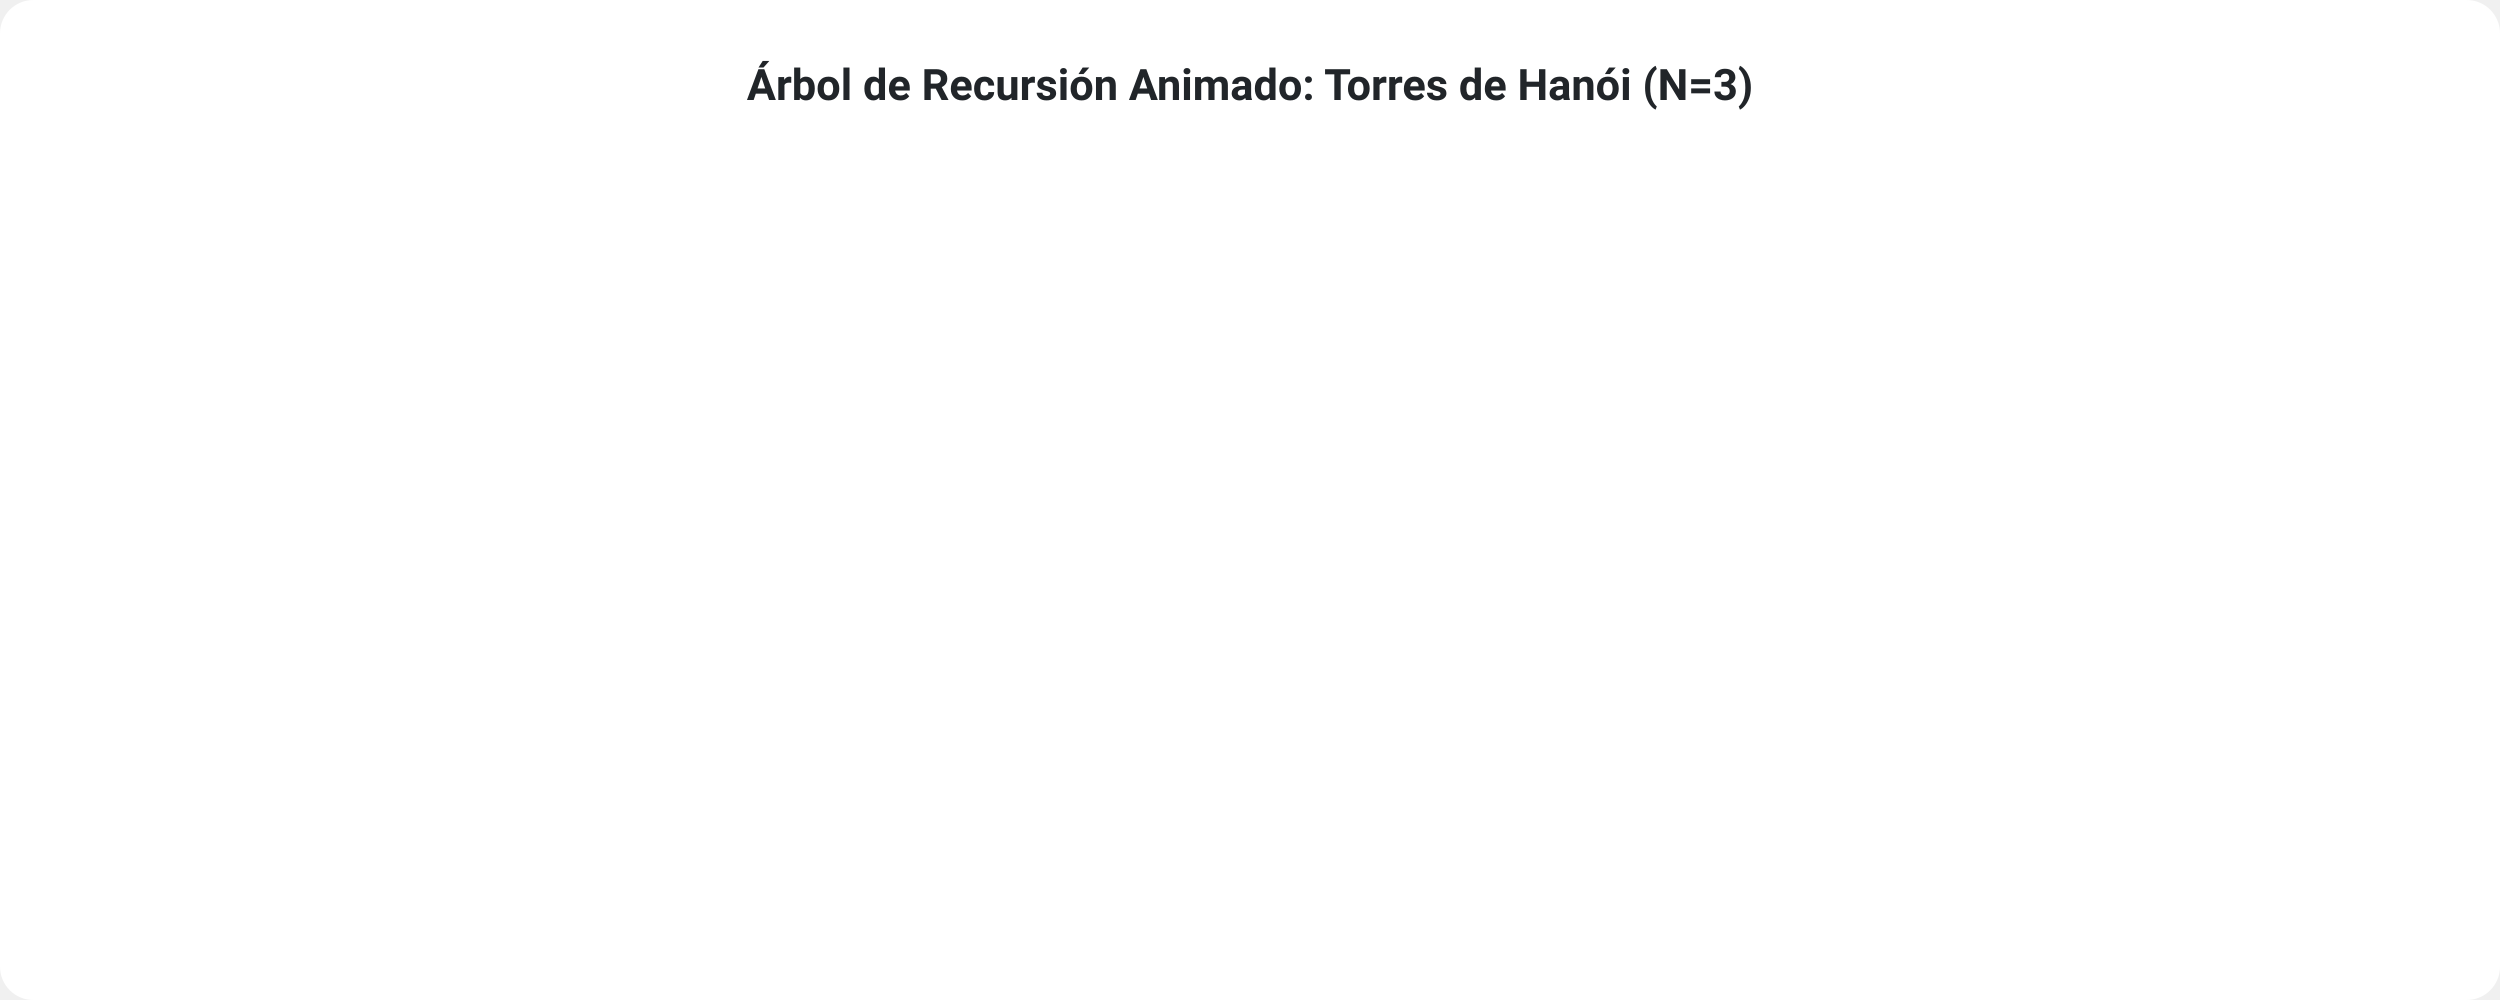
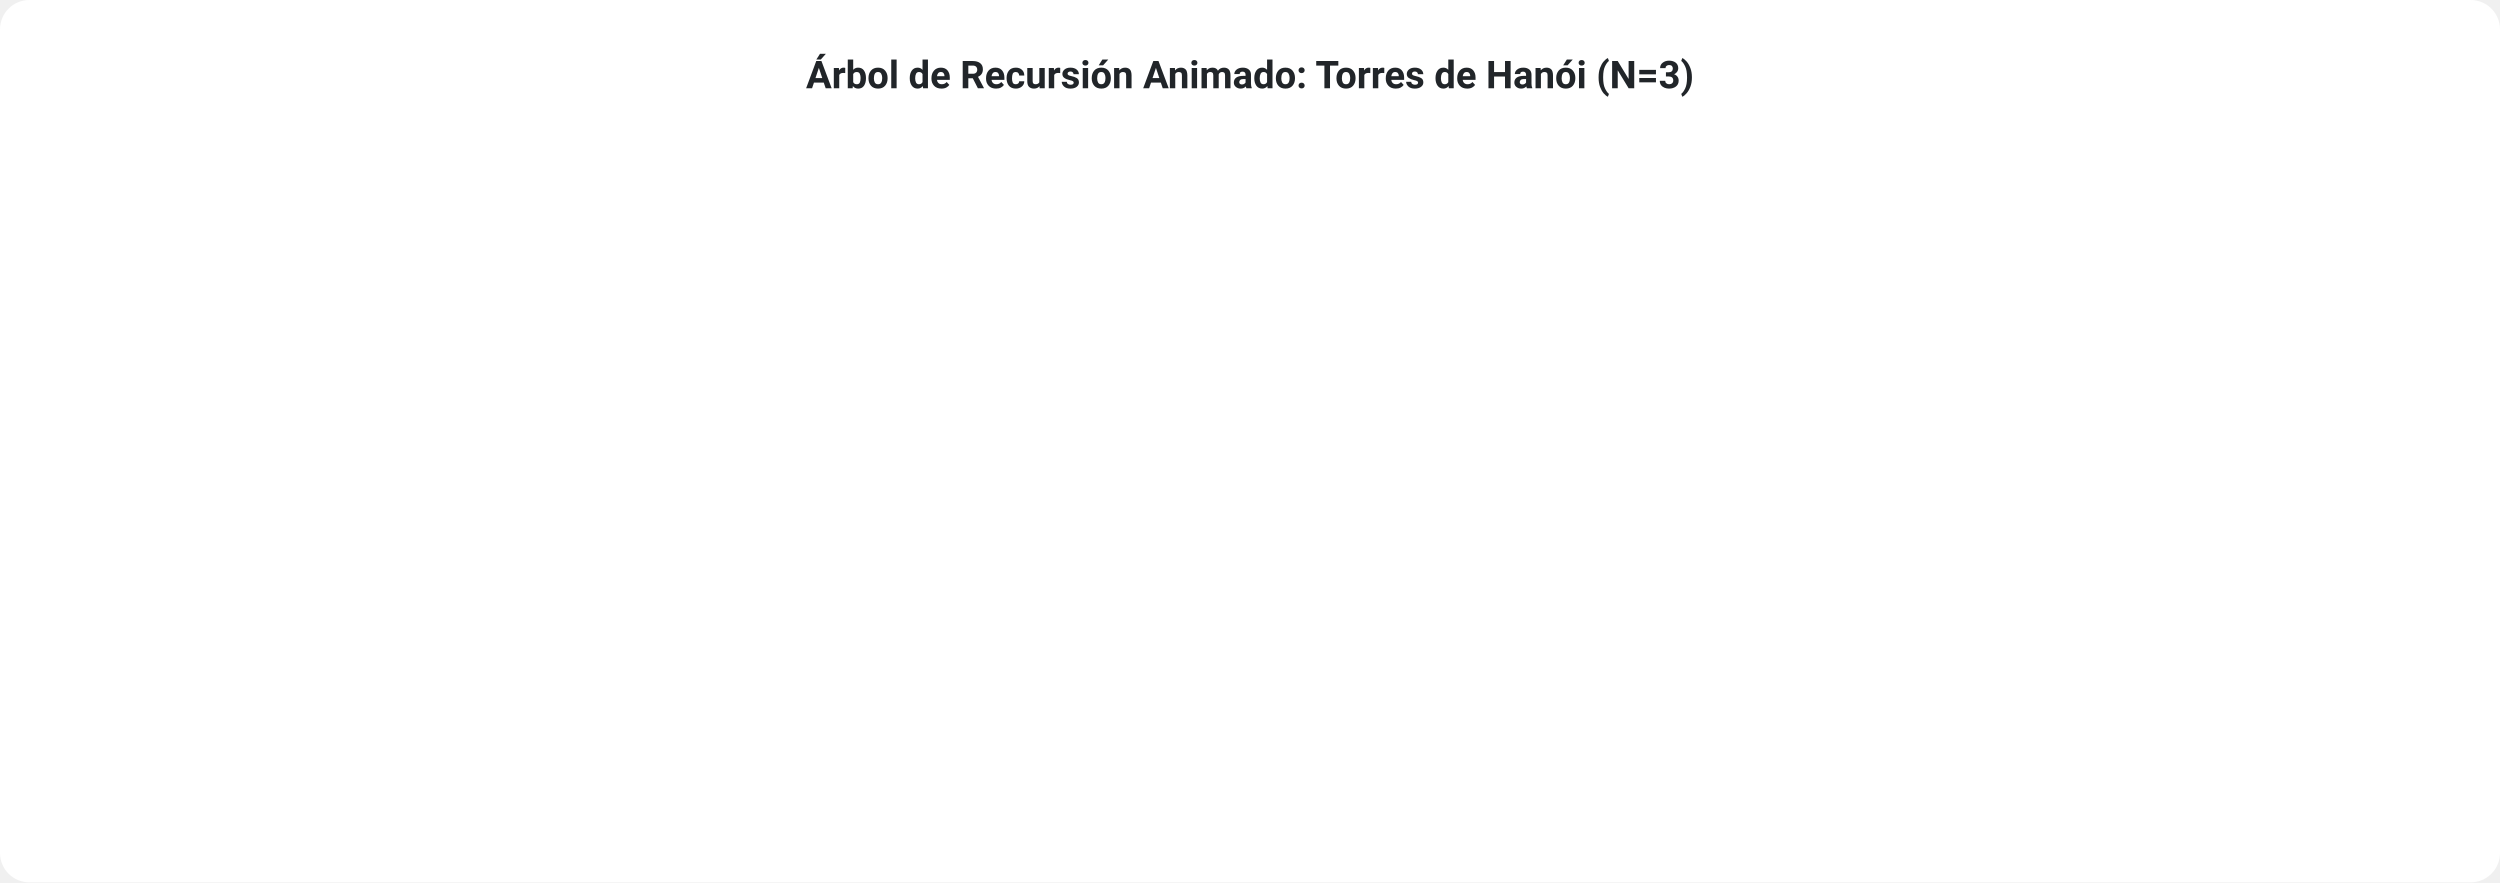
- <svg xmlns="http://www.w3.org/2000/svg" width="750" height="300">
-   <rect width="750" height="300" fill="#ffffff" rx="10" />
+ <svg xmlns="http://www.w3.org/2000/svg" width="850" height="300">
+   <rect width="850" height="300" fill="#ffffff" rx="10" />
  <style>
    text { font-family: 'Segoe UI', Roboto, Helvetica, sans-serif; font-size: 13px; font-weight: bold; }
    .node-box { fill: #f3e5f5; stroke: #8e24aa; stroke-width: 2; rx: 6; }
    .node-move { fill: #fff3e0; stroke: #f57c00; stroke-width: 2; rx: 6; }
    .edge { stroke: #adb5bd; stroke-width: 2; }
-     
-     @keyframes fadeInScale {
-         0% { opacity: 0; transform: scale(0.7); }
-         100% { opacity: 1; transform: scale(1); }
+ 
+     @keyframes show-node-0 {
+         0%, 0.0% { opacity: 0; }
+         0.0%, 100% { opacity: 1; }
    }
-     .anim-item { opacity: 0; animation: fadeInScale 0.6s forwards; }
+     .node-0 { animation: show-node-0 9.6s infinite; opacity: 0; }
+ 
+     @keyframes show-node-1 {
+         0%, 8.2% { opacity: 0; }
+         8.3%, 100% { opacity: 1; }
+     }
+     .node-1 { animation: show-node-1 9.6s infinite; opacity: 0; }
+ 
+     @keyframes show-node-2 {
+         0%, 16.6% { opacity: 0; }
+         16.7%, 100% { opacity: 1; }
+     }
+     .node-2 { animation: show-node-2 9.6s infinite; opacity: 0; }
+ 
+     @keyframes show-node-3 {
+         0%, 24.9% { opacity: 0; }
+         25.0%, 100% { opacity: 1; }
+     }
+     .node-3 { animation: show-node-3 9.6s infinite; opacity: 0; }
+ 
+     @keyframes show-node-4 {
+         0%, 33.2% { opacity: 0; }
+         33.3%, 100% { opacity: 1; }
+     }
+     .node-4 { animation: show-node-4 9.6s infinite; opacity: 0; }
+ 
+     @keyframes show-node-5 {
+         0%, 41.6% { opacity: 0; }
+         41.7%, 100% { opacity: 1; }
+     }
+     .node-5 { animation: show-node-5 9.6s infinite; opacity: 0; }
+ 
+     @keyframes show-node-6 {
+         0%, 49.9% { opacity: 0; }
+         50.0%, 100% { opacity: 1; }
+     }
+     .node-6 { animation: show-node-6 9.6s infinite; opacity: 0; }
+ 
+     @keyframes show-node-7 {
+         0%, 58.2% { opacity: 0; }
+         58.3%, 100% { opacity: 1; }
+     }
+     .node-7 { animation: show-node-7 9.6s infinite; opacity: 0; }
+ 
+     @keyframes show-node-8 {
+         0%, 66.6% { opacity: 0; }
+         66.7%, 100% { opacity: 1; }
+     }
+     .node-8 { animation: show-node-8 9.6s infinite; opacity: 0; }
+ 
+     @keyframes show-node-9 {
+         0%, 74.9% { opacity: 0; }
+         75.0%, 100% { opacity: 1; }
+     }
+     .node-9 { animation: show-node-9 9.6s infinite; opacity: 0; }
</style>
-   <text x="375.0" y="30" font-size="20" font-weight="bold" text-anchor="middle" fill="#212529">Árbol de Recursión Animado: Torres de Hanói (N=3)</text>
-   <g class="anim-item" style="animation-delay: 0.0s; transform-origin: 375px 50px;">
-     <rect x="320.0" y="35" width="110" height="30" class="node-box" />
-     <text x="375" y="55" text-anchor="middle" fill="#212529">Hanoi(3, A→C)</text>
+   <text x="425.0" y="30" font-size="20" font-weight="bold" text-anchor="middle" fill="#212529">Árbol de Recursión Animado: Torres de Hanói (N=3)</text>
+   <g class="node-0">
+     <rect x="365.0" y="35" width="120" height="30" class="node-box" />
+     <text x="425" y="55" text-anchor="middle" fill="#212529">Hanoi(3, A→C)</text>
  </g>
-   <g class="anim-item" style="animation-delay: 0.8s; transform-origin: 180px 130px;">
-     <line x1="375" y1="65" x2="180" y2="115" class="edge" />
-     <rect x="125.0" y="115" width="110" height="30" class="node-box" />
-     <text x="180" y="135" text-anchor="middle" fill="#212529">Hanoi(2, A→B)</text>
+   <g class="node-1">
+     <line x1="425" y1="65" x2="200" y2="115" class="edge" />
+     <rect x="140.0" y="115" width="120" height="30" class="node-box" />
+     <text x="200" y="135" text-anchor="middle" fill="#212529">Hanoi(2, A→B)</text>
  </g>
-   <g class="anim-item" style="animation-delay: 1.6s; transform-origin: 80px 210px;">
-     <line x1="180" y1="145" x2="80" y2="195" class="edge" />
-     <rect x="10.0" y="195" width="140" height="30" class="node-move" />
-     <text x="80" y="215" text-anchor="middle" fill="#212529">Hanoi(1, A→C)</text>
+   <g class="node-2">
+     <line x1="200" y1="145" x2="70" y2="195" class="edge" />
+     <rect x="10.0" y="195" width="120" height="30" class="node-move" />
+     <text x="70" y="215" text-anchor="middle" fill="#212529">Hanoi(1, A→C)</text>
  </g>
-   <g class="anim-item" style="animation-delay: 2.4s; transform-origin: 180px 210px;">
-     <line x1="180" y1="145" x2="180" y2="195" class="edge" />
-     <rect x="110.0" y="195" width="140" height="30" class="node-move" />
-     <text x="180" y="215" text-anchor="middle" fill="#212529">Mover Disco 2 (A→B)</text>
+   <g class="node-3">
+     <line x1="200" y1="145" x2="200" y2="195" class="edge" />
+     <rect x="140.0" y="195" width="120" height="30" class="node-move" />
+     <text x="200" y="215" text-anchor="middle" fill="#212529">Mover 2 (A→B)</text>
  </g>
-   <g class="anim-item" style="animation-delay: 3.2s; transform-origin: 280px 210px;">
-     <line x1="180" y1="145" x2="280" y2="195" class="edge" />
-     <rect x="210.0" y="195" width="140" height="30" class="node-move" />
-     <text x="280" y="215" text-anchor="middle" fill="#212529">Hanoi(1, C→B)</text>
+   <g class="node-4">
+     <line x1="200" y1="145" x2="330" y2="195" class="edge" />
+     <rect x="270.0" y="195" width="120" height="30" class="node-move" />
+     <text x="330" y="215" text-anchor="middle" fill="#212529">Hanoi(1, C→B)</text>
  </g>
-   <g class="anim-item" style="animation-delay: 4.0s; transform-origin: 375px 130px;">
-     <line x1="375" y1="65" x2="375" y2="115" class="edge" />
-     <rect x="305.0" y="115" width="140" height="30" class="node-move" />
-     <text x="375" y="135" text-anchor="middle" fill="#212529">Mover Disco 3 (A→C)</text>
+   <g class="node-5">
+     <line x1="425" y1="65" x2="425" y2="115" class="edge" />
+     <rect x="365.0" y="115" width="120" height="30" class="node-move" />
+     <text x="425" y="135" text-anchor="middle" fill="#212529">Mover 3 (A→C)</text>
  </g>
-   <g class="anim-item" style="animation-delay: 4.8s; transform-origin: 570px 130px;">
-     <line x1="375" y1="65" x2="570" y2="115" class="edge" />
-     <rect x="515.0" y="115" width="110" height="30" class="node-box" />
-     <text x="570" y="135" text-anchor="middle" fill="#212529">Hanoi(2, B→C)</text>
+   <g class="node-6">
+     <line x1="425" y1="65" x2="650" y2="115" class="edge" />
+     <rect x="590.0" y="115" width="120" height="30" class="node-box" />
+     <text x="650" y="135" text-anchor="middle" fill="#212529">Hanoi(2, B→C)</text>
  </g>
-   <g class="anim-item" style="animation-delay: 5.6s; transform-origin: 470px 210px;">
-     <line x1="570" y1="145" x2="470" y2="195" class="edge" />
-     <rect x="400.0" y="195" width="140" height="30" class="node-move" />
-     <text x="470" y="215" text-anchor="middle" fill="#212529">Hanoi(1, B→A)</text>
+   <g class="node-7">
+     <line x1="650" y1="145" x2="520" y2="195" class="edge" />
+     <rect x="460.0" y="195" width="120" height="30" class="node-move" />
+     <text x="520" y="215" text-anchor="middle" fill="#212529">Hanoi(1, B→A)</text>
  </g>
-   <g class="anim-item" style="animation-delay: 6.4s; transform-origin: 570px 210px;">
-     <line x1="570" y1="145" x2="570" y2="195" class="edge" />
-     <rect x="500.0" y="195" width="140" height="30" class="node-move" />
-     <text x="570" y="215" text-anchor="middle" fill="#212529">Mover Disco 2 (B→C)</text>
+   <g class="node-8">
+     <line x1="650" y1="145" x2="650" y2="195" class="edge" />
+     <rect x="590.0" y="195" width="120" height="30" class="node-move" />
+     <text x="650" y="215" text-anchor="middle" fill="#212529">Mover 2 (B→C)</text>
  </g>
-   <g class="anim-item" style="animation-delay: 7.2s; transform-origin: 670px 210px;">
-     <line x1="570" y1="145" x2="670" y2="195" class="edge" />
-     <rect x="600.0" y="195" width="140" height="30" class="node-move" />
-     <text x="670" y="215" text-anchor="middle" fill="#212529">Hanoi(1, A→C)</text>
+   <g class="node-9">
+     <line x1="650" y1="145" x2="780" y2="195" class="edge" />
+     <rect x="720.0" y="195" width="120" height="30" class="node-move" />
+     <text x="780" y="215" text-anchor="middle" fill="#212529">Hanoi(1, A→C)</text>
  </g>
</svg>
